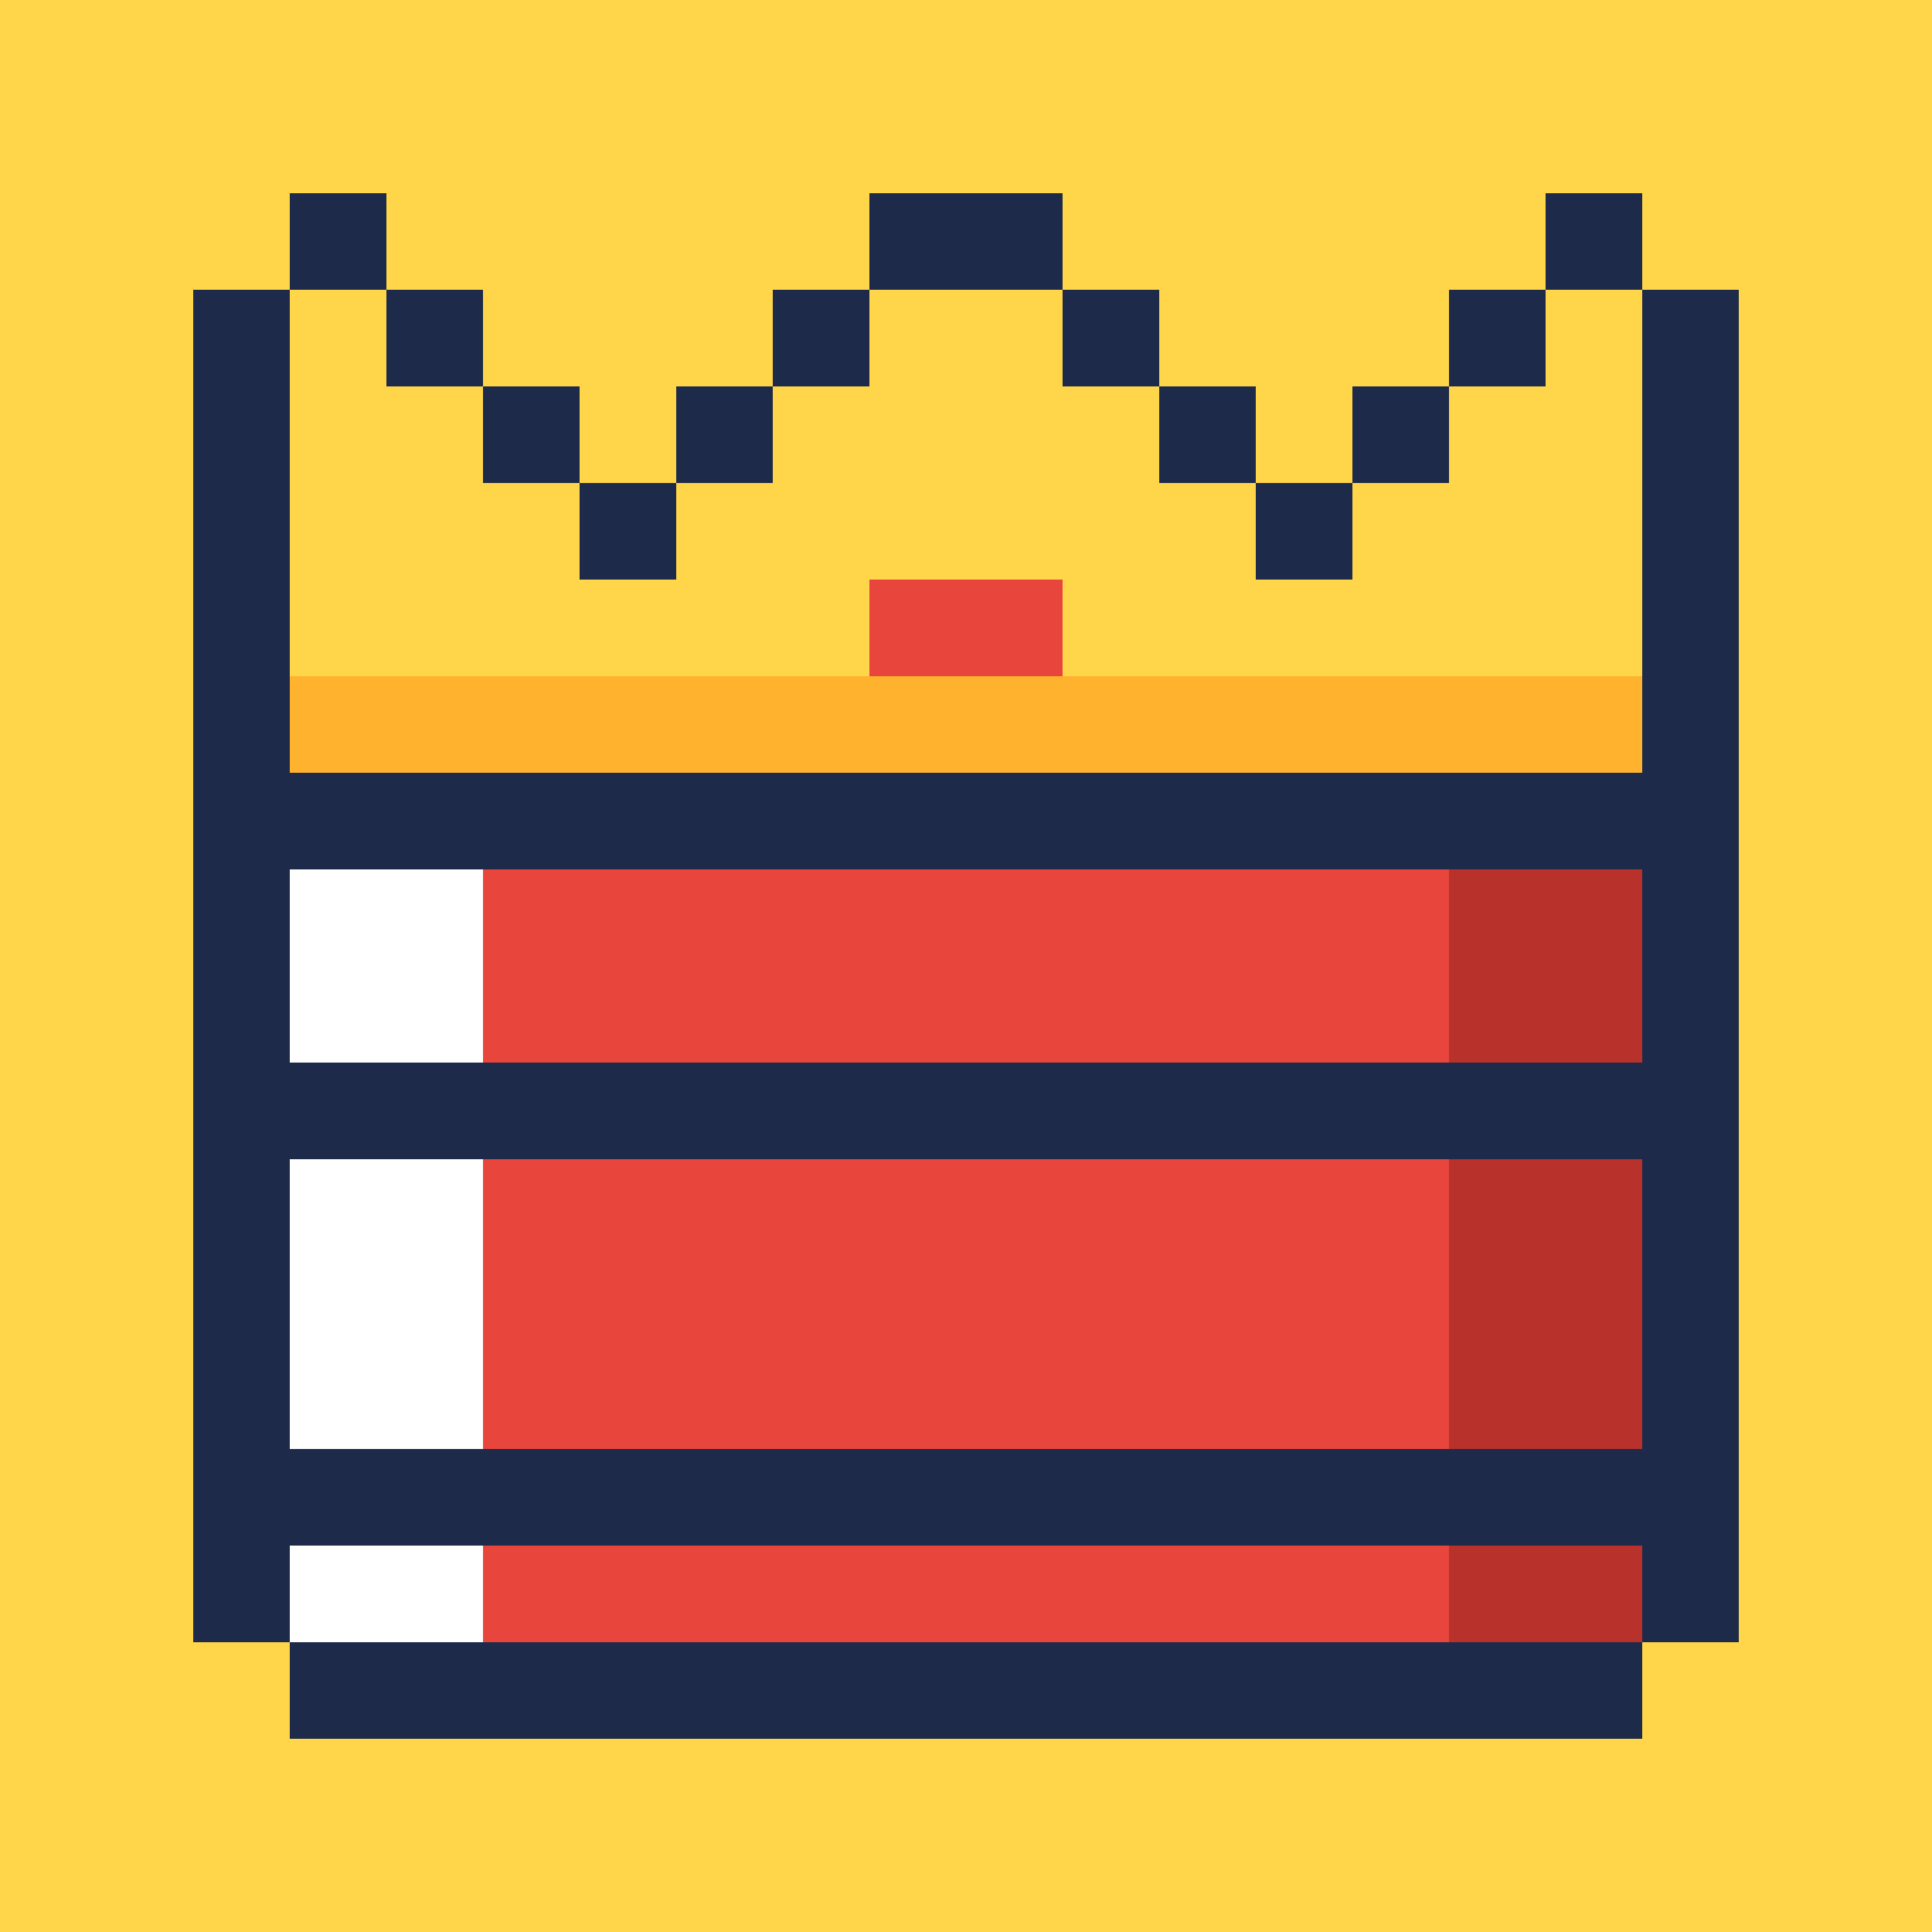
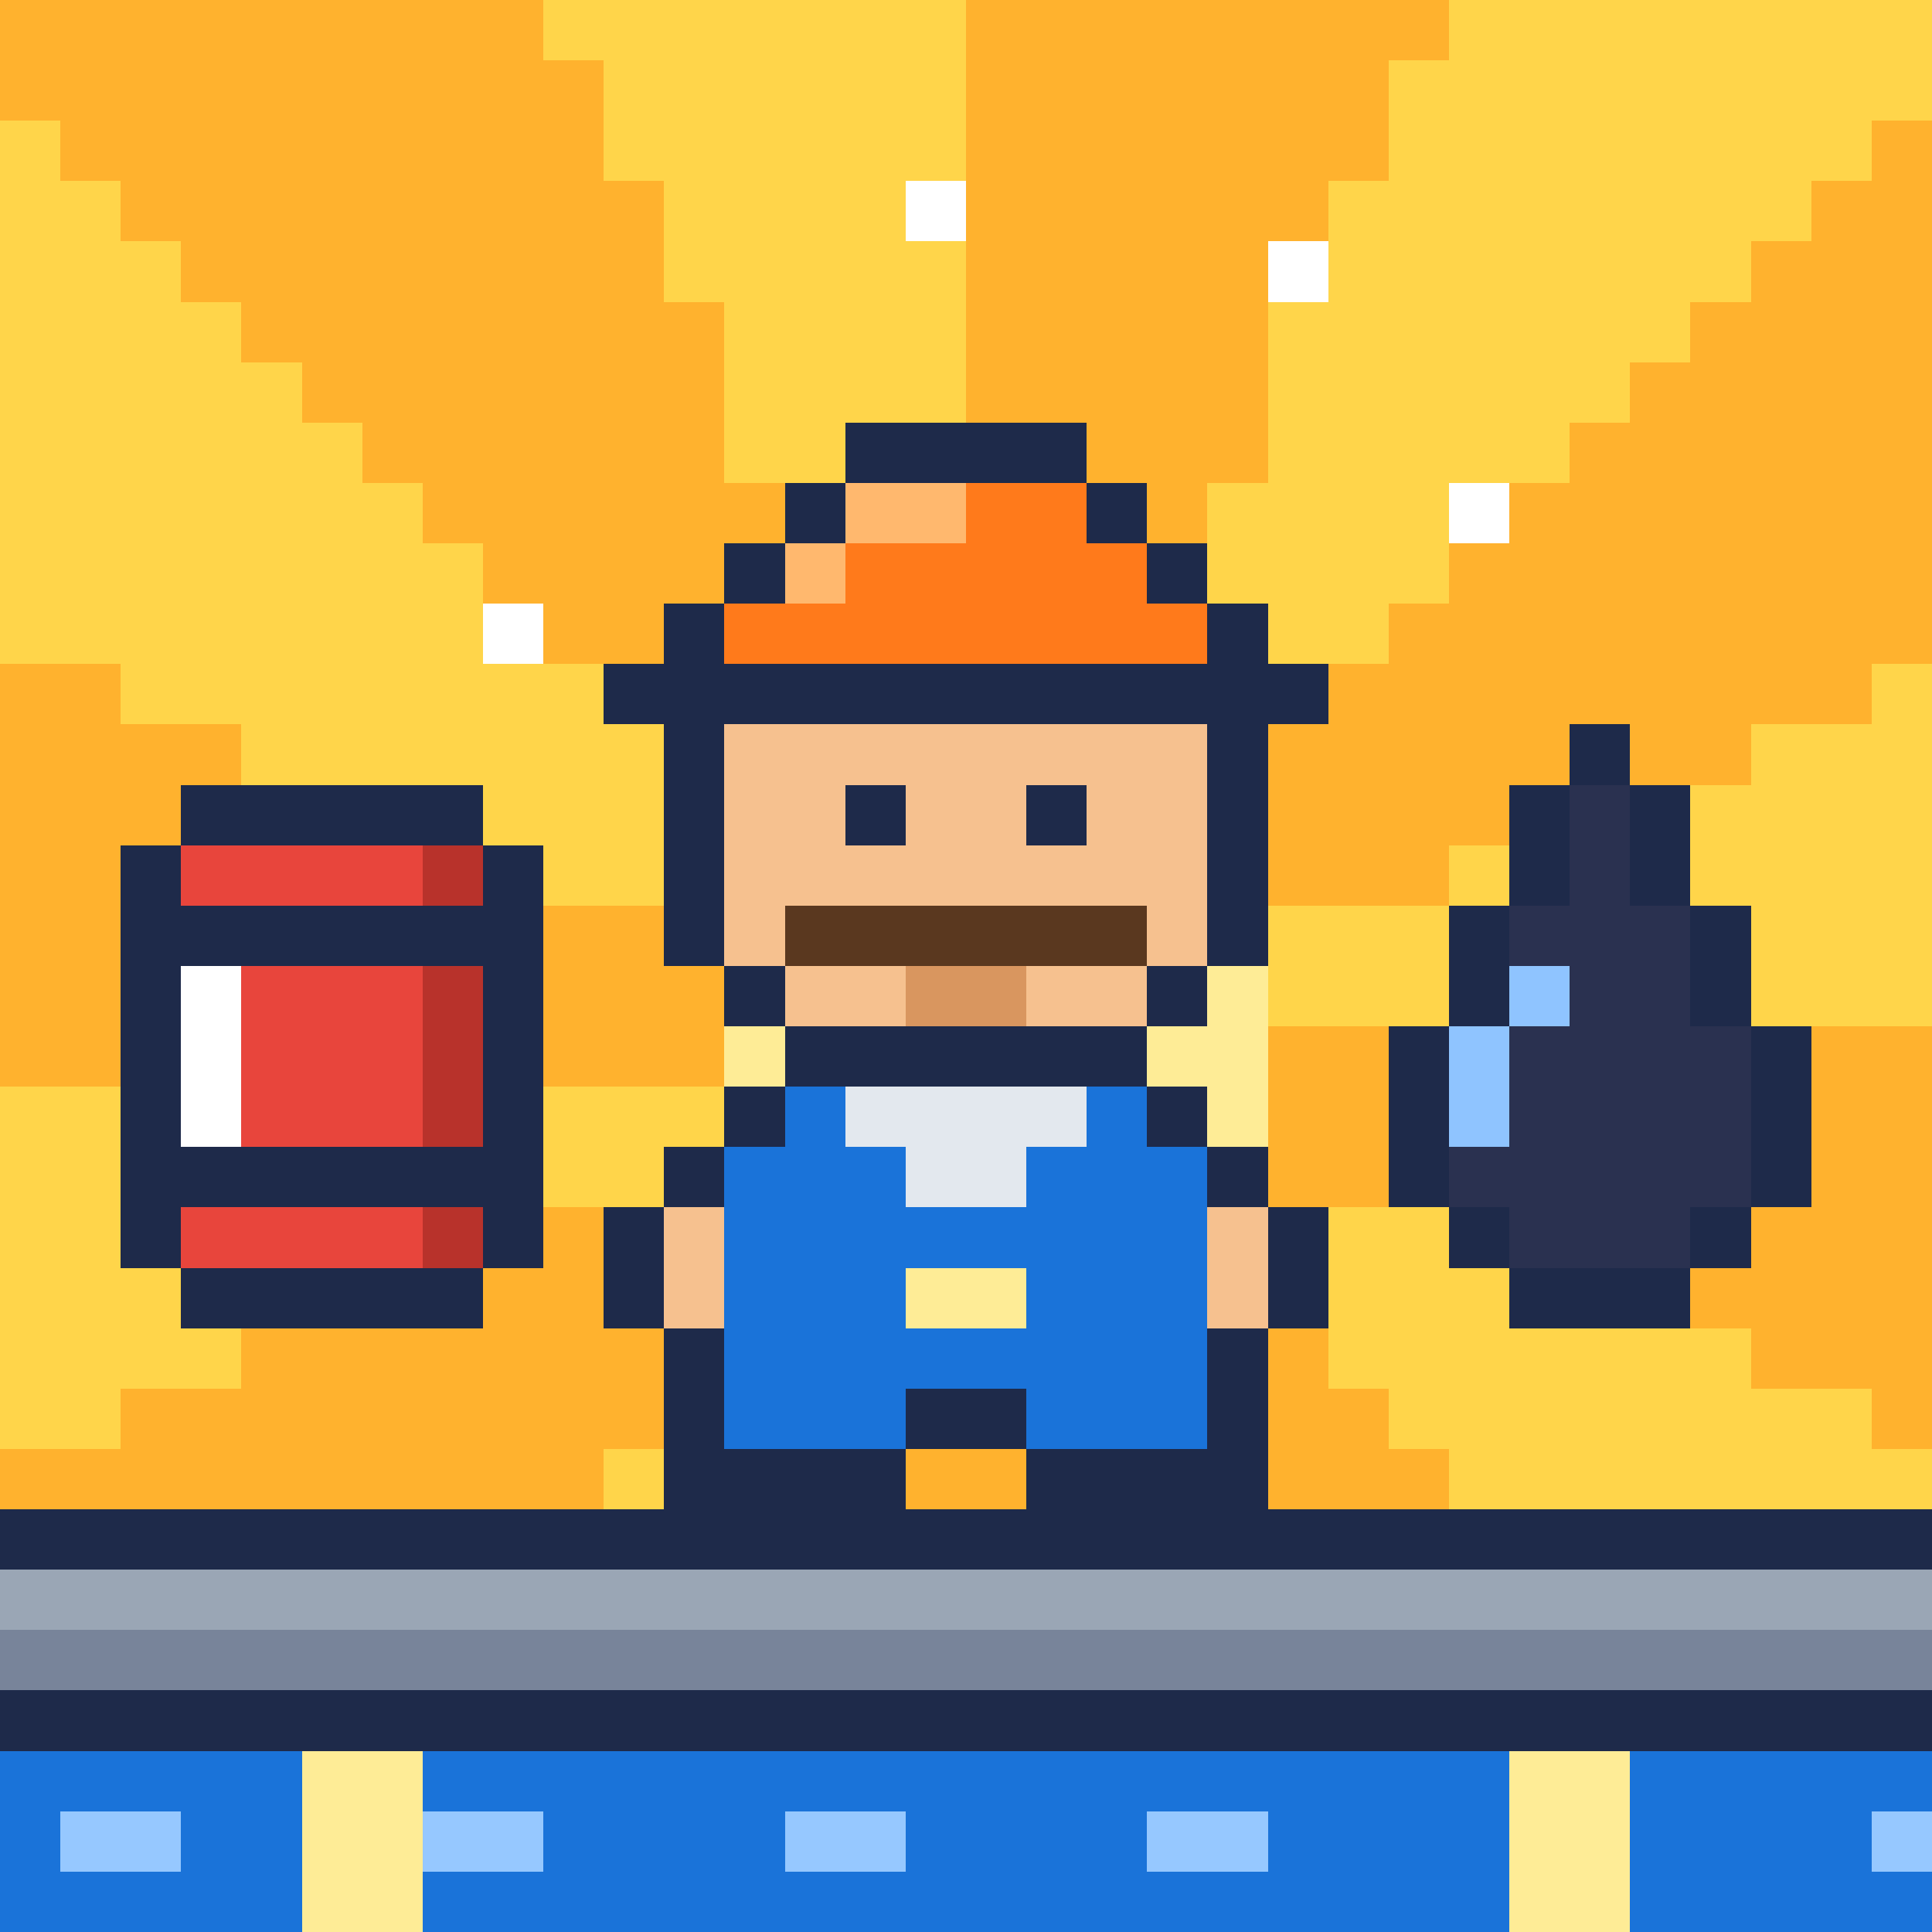
- <svg xmlns="http://www.w3.org/2000/svg" viewBox="0 0 20 20" shape-rendering="crispEdges">
-   <rect width="20" height="20" fill="#ffd54a" />
-   <rect x="3" y="2" width="1" height="1" fill="#1e2a4a" />
-   <rect x="9" y="2" width="1" height="1" fill="#1e2a4a" />
-   <rect x="10" y="2" width="1" height="1" fill="#1e2a4a" />
-   <rect x="16" y="2" width="1" height="1" fill="#1e2a4a" />
-   <rect x="2" y="3" width="1" height="1" fill="#1e2a4a" />
-   <rect x="3" y="3" width="1" height="1" fill="#ffd54a" />
-   <rect x="4" y="3" width="1" height="1" fill="#1e2a4a" />
-   <rect x="8" y="3" width="1" height="1" fill="#1e2a4a" />
-   <rect x="9" y="3" width="1" height="1" fill="#ffd54a" />
-   <rect x="10" y="3" width="1" height="1" fill="#ffd54a" />
-   <rect x="11" y="3" width="1" height="1" fill="#1e2a4a" />
-   <rect x="15" y="3" width="1" height="1" fill="#1e2a4a" />
-   <rect x="16" y="3" width="1" height="1" fill="#ffd54a" />
-   <rect x="17" y="3" width="1" height="1" fill="#1e2a4a" />
-   <rect x="2" y="4" width="1" height="1" fill="#1e2a4a" />
-   <rect x="3" y="4" width="1" height="1" fill="#ffd54a" />
-   <rect x="4" y="4" width="1" height="1" fill="#ffd54a" />
-   <rect x="5" y="4" width="1" height="1" fill="#1e2a4a" />
-   <rect x="7" y="4" width="1" height="1" fill="#1e2a4a" />
-   <rect x="8" y="4" width="1" height="1" fill="#ffd54a" />
-   <rect x="9" y="4" width="1" height="1" fill="#ffd54a" />
-   <rect x="10" y="4" width="1" height="1" fill="#ffd54a" />
-   <rect x="11" y="4" width="1" height="1" fill="#ffd54a" />
-   <rect x="12" y="4" width="1" height="1" fill="#1e2a4a" />
-   <rect x="14" y="4" width="1" height="1" fill="#1e2a4a" />
-   <rect x="15" y="4" width="1" height="1" fill="#ffd54a" />
-   <rect x="16" y="4" width="1" height="1" fill="#ffd54a" />
-   <rect x="17" y="4" width="1" height="1" fill="#1e2a4a" />
-   <rect x="2" y="5" width="1" height="1" fill="#1e2a4a" />
-   <rect x="3" y="5" width="1" height="1" fill="#ffd54a" />
-   <rect x="4" y="5" width="1" height="1" fill="#ffd54a" />
-   <rect x="5" y="5" width="1" height="1" fill="#ffd54a" />
-   <rect x="6" y="5" width="1" height="1" fill="#1e2a4a" />
-   <rect x="7" y="5" width="1" height="1" fill="#ffd54a" />
-   <rect x="8" y="5" width="1" height="1" fill="#ffd54a" />
-   <rect x="9" y="5" width="1" height="1" fill="#ffd54a" />
-   <rect x="10" y="5" width="1" height="1" fill="#ffd54a" />
-   <rect x="11" y="5" width="1" height="1" fill="#ffd54a" />
-   <rect x="12" y="5" width="1" height="1" fill="#ffd54a" />
-   <rect x="13" y="5" width="1" height="1" fill="#1e2a4a" />
-   <rect x="14" y="5" width="1" height="1" fill="#ffd54a" />
-   <rect x="15" y="5" width="1" height="1" fill="#ffd54a" />
-   <rect x="16" y="5" width="1" height="1" fill="#ffd54a" />
-   <rect x="17" y="5" width="1" height="1" fill="#1e2a4a" />
-   <rect x="2" y="6" width="1" height="1" fill="#1e2a4a" />
-   <rect x="3" y="6" width="1" height="1" fill="#ffd54a" />
-   <rect x="4" y="6" width="1" height="1" fill="#ffd54a" />
-   <rect x="5" y="6" width="1" height="1" fill="#ffd54a" />
-   <rect x="6" y="6" width="1" height="1" fill="#ffd54a" />
-   <rect x="7" y="6" width="1" height="1" fill="#ffd54a" />
-   <rect x="8" y="6" width="1" height="1" fill="#ffd54a" />
-   <rect x="9" y="6" width="1" height="1" fill="#e8453c" />
-   <rect x="10" y="6" width="1" height="1" fill="#e8453c" />
-   <rect x="11" y="6" width="1" height="1" fill="#ffd54a" />
-   <rect x="12" y="6" width="1" height="1" fill="#ffd54a" />
-   <rect x="13" y="6" width="1" height="1" fill="#ffd54a" />
-   <rect x="14" y="6" width="1" height="1" fill="#ffd54a" />
-   <rect x="15" y="6" width="1" height="1" fill="#ffd54a" />
-   <rect x="16" y="6" width="1" height="1" fill="#ffd54a" />
-   <rect x="17" y="6" width="1" height="1" fill="#1e2a4a" />
-   <rect x="2" y="7" width="1" height="1" fill="#1e2a4a" />
-   <rect x="3" y="7" width="1" height="1" fill="#ffb22e" />
-   <rect x="4" y="7" width="1" height="1" fill="#ffb22e" />
-   <rect x="5" y="7" width="1" height="1" fill="#ffb22e" />
-   <rect x="6" y="7" width="1" height="1" fill="#ffb22e" />
-   <rect x="7" y="7" width="1" height="1" fill="#ffb22e" />
-   <rect x="8" y="7" width="1" height="1" fill="#ffb22e" />
-   <rect x="9" y="7" width="1" height="1" fill="#ffb22e" />
-   <rect x="10" y="7" width="1" height="1" fill="#ffb22e" />
-   <rect x="11" y="7" width="1" height="1" fill="#ffb22e" />
-   <rect x="12" y="7" width="1" height="1" fill="#ffb22e" />
-   <rect x="13" y="7" width="1" height="1" fill="#ffb22e" />
-   <rect x="14" y="7" width="1" height="1" fill="#ffb22e" />
-   <rect x="15" y="7" width="1" height="1" fill="#ffb22e" />
-   <rect x="16" y="7" width="1" height="1" fill="#ffb22e" />
-   <rect x="17" y="7" width="1" height="1" fill="#1e2a4a" />
-   <rect x="2" y="8" width="1" height="1" fill="#1e2a4a" />
-   <rect x="3" y="8" width="1" height="1" fill="#1e2a4a" />
-   <rect x="4" y="8" width="1" height="1" fill="#1e2a4a" />
-   <rect x="5" y="8" width="1" height="1" fill="#1e2a4a" />
-   <rect x="6" y="8" width="1" height="1" fill="#1e2a4a" />
-   <rect x="7" y="8" width="1" height="1" fill="#1e2a4a" />
-   <rect x="8" y="8" width="1" height="1" fill="#1e2a4a" />
-   <rect x="9" y="8" width="1" height="1" fill="#1e2a4a" />
-   <rect x="10" y="8" width="1" height="1" fill="#1e2a4a" />
-   <rect x="11" y="8" width="1" height="1" fill="#1e2a4a" />
-   <rect x="12" y="8" width="1" height="1" fill="#1e2a4a" />
+ <svg xmlns="http://www.w3.org/2000/svg" viewBox="0 0 32 32" shape-rendering="crispEdges">
+   <rect x="0" y="0" width="9" height="1" fill="#ffb22e" />
+   <rect x="9" y="0" width="7" height="1" fill="#ffd54a" />
+   <rect x="16" y="0" width="8" height="1" fill="#ffb22e" />
+   <rect x="24" y="0" width="8" height="1" fill="#ffd54a" />
+   <rect x="0" y="1" width="10" height="1" fill="#ffb22e" />
+   <rect x="10" y="1" width="6" height="1" fill="#ffd54a" />
+   <rect x="16" y="1" width="7" height="1" fill="#ffb22e" />
+   <rect x="23" y="1" width="9" height="1" fill="#ffd54a" />
+   <rect x="0" y="2" width="1" height="1" fill="#ffd54a" />
+   <rect x="1" y="2" width="9" height="1" fill="#ffb22e" />
+   <rect x="10" y="2" width="6" height="1" fill="#ffd54a" />
+   <rect x="16" y="2" width="7" height="1" fill="#ffb22e" />
+   <rect x="23" y="2" width="8" height="1" fill="#ffd54a" />
+   <rect x="31" y="2" width="1" height="1" fill="#ffb22e" />
+   <rect x="0" y="3" width="2" height="1" fill="#ffd54a" />
+   <rect x="2" y="3" width="9" height="1" fill="#ffb22e" />
+   <rect x="11" y="3" width="4" height="1" fill="#ffd54a" />
+   <rect x="15" y="3" width="1" height="1" fill="#ffffff" />
+   <rect x="16" y="3" width="6" height="1" fill="#ffb22e" />
+   <rect x="22" y="3" width="8" height="1" fill="#ffd54a" />
+   <rect x="30" y="3" width="2" height="1" fill="#ffb22e" />
+   <rect x="0" y="4" width="3" height="1" fill="#ffd54a" />
+   <rect x="3" y="4" width="8" height="1" fill="#ffb22e" />
+   <rect x="11" y="4" width="5" height="1" fill="#ffd54a" />
+   <rect x="16" y="4" width="5" height="1" fill="#ffb22e" />
+   <rect x="21" y="4" width="1" height="1" fill="#ffffff" />
+   <rect x="22" y="4" width="7" height="1" fill="#ffd54a" />
+   <rect x="29" y="4" width="3" height="1" fill="#ffb22e" />
+   <rect x="0" y="5" width="4" height="1" fill="#ffd54a" />
+   <rect x="4" y="5" width="8" height="1" fill="#ffb22e" />
+   <rect x="12" y="5" width="4" height="1" fill="#ffd54a" />
+   <rect x="16" y="5" width="5" height="1" fill="#ffb22e" />
+   <rect x="21" y="5" width="7" height="1" fill="#ffd54a" />
+   <rect x="28" y="5" width="4" height="1" fill="#ffb22e" />
+   <rect x="0" y="6" width="5" height="1" fill="#ffd54a" />
+   <rect x="5" y="6" width="7" height="1" fill="#ffb22e" />
+   <rect x="12" y="6" width="4" height="1" fill="#ffd54a" />
+   <rect x="16" y="6" width="5" height="1" fill="#ffb22e" />
+   <rect x="21" y="6" width="6" height="1" fill="#ffd54a" />
+   <rect x="27" y="6" width="5" height="1" fill="#ffb22e" />
+   <rect x="0" y="7" width="6" height="1" fill="#ffd54a" />
+   <rect x="6" y="7" width="6" height="1" fill="#ffb22e" />
+   <rect x="12" y="7" width="2" height="1" fill="#ffd54a" />
+   <rect x="14" y="7" width="4" height="1" fill="#1e2a4a" />
+   <rect x="18" y="7" width="3" height="1" fill="#ffb22e" />
+   <rect x="21" y="7" width="5" height="1" fill="#ffd54a" />
+   <rect x="26" y="7" width="6" height="1" fill="#ffb22e" />
+   <rect x="0" y="8" width="7" height="1" fill="#ffd54a" />
+   <rect x="7" y="8" width="6" height="1" fill="#ffb22e" />
  <rect x="13" y="8" width="1" height="1" fill="#1e2a4a" />
-   <rect x="14" y="8" width="1" height="1" fill="#1e2a4a" />
-   <rect x="15" y="8" width="1" height="1" fill="#1e2a4a" />
-   <rect x="16" y="8" width="1" height="1" fill="#1e2a4a" />
-   <rect x="17" y="8" width="1" height="1" fill="#1e2a4a" />
-   <rect x="2" y="9" width="1" height="1" fill="#1e2a4a" />
-   <rect x="3" y="9" width="1" height="1" fill="#ffffff" />
-   <rect x="4" y="9" width="1" height="1" fill="#ffffff" />
-   <rect x="5" y="9" width="1" height="1" fill="#e8453c" />
-   <rect x="6" y="9" width="1" height="1" fill="#e8453c" />
-   <rect x="7" y="9" width="1" height="1" fill="#e8453c" />
-   <rect x="8" y="9" width="1" height="1" fill="#e8453c" />
-   <rect x="9" y="9" width="1" height="1" fill="#e8453c" />
-   <rect x="10" y="9" width="1" height="1" fill="#e8453c" />
-   <rect x="11" y="9" width="1" height="1" fill="#e8453c" />
-   <rect x="12" y="9" width="1" height="1" fill="#e8453c" />
-   <rect x="13" y="9" width="1" height="1" fill="#e8453c" />
-   <rect x="14" y="9" width="1" height="1" fill="#e8453c" />
-   <rect x="15" y="9" width="1" height="1" fill="#b8322b" />
-   <rect x="16" y="9" width="1" height="1" fill="#b8322b" />
-   <rect x="17" y="9" width="1" height="1" fill="#1e2a4a" />
-   <rect x="2" y="10" width="1" height="1" fill="#1e2a4a" />
-   <rect x="3" y="10" width="1" height="1" fill="#ffffff" />
-   <rect x="4" y="10" width="1" height="1" fill="#ffffff" />
-   <rect x="5" y="10" width="1" height="1" fill="#e8453c" />
-   <rect x="6" y="10" width="1" height="1" fill="#e8453c" />
-   <rect x="7" y="10" width="1" height="1" fill="#e8453c" />
-   <rect x="8" y="10" width="1" height="1" fill="#e8453c" />
-   <rect x="9" y="10" width="1" height="1" fill="#e8453c" />
-   <rect x="10" y="10" width="1" height="1" fill="#e8453c" />
-   <rect x="11" y="10" width="1" height="1" fill="#e8453c" />
-   <rect x="12" y="10" width="1" height="1" fill="#e8453c" />
-   <rect x="13" y="10" width="1" height="1" fill="#e8453c" />
-   <rect x="14" y="10" width="1" height="1" fill="#e8453c" />
-   <rect x="15" y="10" width="1" height="1" fill="#b8322b" />
-   <rect x="16" y="10" width="1" height="1" fill="#b8322b" />
-   <rect x="17" y="10" width="1" height="1" fill="#1e2a4a" />
-   <rect x="2" y="11" width="1" height="1" fill="#1e2a4a" />
-   <rect x="3" y="11" width="1" height="1" fill="#1e2a4a" />
-   <rect x="4" y="11" width="1" height="1" fill="#1e2a4a" />
-   <rect x="5" y="11" width="1" height="1" fill="#1e2a4a" />
-   <rect x="6" y="11" width="1" height="1" fill="#1e2a4a" />
-   <rect x="7" y="11" width="1" height="1" fill="#1e2a4a" />
-   <rect x="8" y="11" width="1" height="1" fill="#1e2a4a" />
-   <rect x="9" y="11" width="1" height="1" fill="#1e2a4a" />
-   <rect x="10" y="11" width="1" height="1" fill="#1e2a4a" />
-   <rect x="11" y="11" width="1" height="1" fill="#1e2a4a" />
-   <rect x="12" y="11" width="1" height="1" fill="#1e2a4a" />
-   <rect x="13" y="11" width="1" height="1" fill="#1e2a4a" />
-   <rect x="14" y="11" width="1" height="1" fill="#1e2a4a" />
-   <rect x="15" y="11" width="1" height="1" fill="#1e2a4a" />
-   <rect x="16" y="11" width="1" height="1" fill="#1e2a4a" />
-   <rect x="17" y="11" width="1" height="1" fill="#1e2a4a" />
-   <rect x="2" y="12" width="1" height="1" fill="#1e2a4a" />
-   <rect x="3" y="12" width="1" height="1" fill="#ffffff" />
-   <rect x="4" y="12" width="1" height="1" fill="#ffffff" />
-   <rect x="5" y="12" width="1" height="1" fill="#e8453c" />
-   <rect x="6" y="12" width="1" height="1" fill="#e8453c" />
-   <rect x="7" y="12" width="1" height="1" fill="#e8453c" />
-   <rect x="8" y="12" width="1" height="1" fill="#e8453c" />
-   <rect x="9" y="12" width="1" height="1" fill="#e8453c" />
-   <rect x="10" y="12" width="1" height="1" fill="#e8453c" />
-   <rect x="11" y="12" width="1" height="1" fill="#e8453c" />
-   <rect x="12" y="12" width="1" height="1" fill="#e8453c" />
-   <rect x="13" y="12" width="1" height="1" fill="#e8453c" />
-   <rect x="14" y="12" width="1" height="1" fill="#e8453c" />
-   <rect x="15" y="12" width="1" height="1" fill="#b8322b" />
-   <rect x="16" y="12" width="1" height="1" fill="#b8322b" />
-   <rect x="17" y="12" width="1" height="1" fill="#1e2a4a" />
-   <rect x="2" y="13" width="1" height="1" fill="#1e2a4a" />
-   <rect x="3" y="13" width="1" height="1" fill="#ffffff" />
-   <rect x="4" y="13" width="1" height="1" fill="#ffffff" />
-   <rect x="5" y="13" width="1" height="1" fill="#e8453c" />
-   <rect x="6" y="13" width="1" height="1" fill="#e8453c" />
-   <rect x="7" y="13" width="1" height="1" fill="#e8453c" />
-   <rect x="8" y="13" width="1" height="1" fill="#e8453c" />
-   <rect x="9" y="13" width="1" height="1" fill="#e8453c" />
-   <rect x="10" y="13" width="1" height="1" fill="#e8453c" />
-   <rect x="11" y="13" width="1" height="1" fill="#e8453c" />
-   <rect x="12" y="13" width="1" height="1" fill="#e8453c" />
-   <rect x="13" y="13" width="1" height="1" fill="#e8453c" />
-   <rect x="14" y="13" width="1" height="1" fill="#e8453c" />
-   <rect x="15" y="13" width="1" height="1" fill="#b8322b" />
-   <rect x="16" y="13" width="1" height="1" fill="#b8322b" />
+   <rect x="14" y="8" width="2" height="1" fill="#ffb86e" />
+   <rect x="16" y="8" width="2" height="1" fill="#ff7a1b" />
+   <rect x="18" y="8" width="1" height="1" fill="#1e2a4a" />
+   <rect x="19" y="8" width="1" height="1" fill="#ffb22e" />
+   <rect x="20" y="8" width="4" height="1" fill="#ffd54a" />
+   <rect x="24" y="8" width="1" height="1" fill="#ffffff" />
+   <rect x="25" y="8" width="7" height="1" fill="#ffb22e" />
+   <rect x="0" y="9" width="8" height="1" fill="#ffd54a" />
+   <rect x="8" y="9" width="4" height="1" fill="#ffb22e" />
+   <rect x="12" y="9" width="1" height="1" fill="#1e2a4a" />
+   <rect x="13" y="9" width="1" height="1" fill="#ffb86e" />
+   <rect x="14" y="9" width="5" height="1" fill="#ff7a1b" />
+   <rect x="19" y="9" width="1" height="1" fill="#1e2a4a" />
+   <rect x="20" y="9" width="4" height="1" fill="#ffd54a" />
+   <rect x="24" y="9" width="8" height="1" fill="#ffb22e" />
+   <rect x="0" y="10" width="8" height="1" fill="#ffd54a" />
+   <rect x="8" y="10" width="1" height="1" fill="#ffffff" />
+   <rect x="9" y="10" width="2" height="1" fill="#ffb22e" />
+   <rect x="11" y="10" width="1" height="1" fill="#1e2a4a" />
+   <rect x="12" y="10" width="8" height="1" fill="#ff7a1b" />
+   <rect x="20" y="10" width="1" height="1" fill="#1e2a4a" />
+   <rect x="21" y="10" width="2" height="1" fill="#ffd54a" />
+   <rect x="23" y="10" width="9" height="1" fill="#ffb22e" />
+   <rect x="0" y="11" width="2" height="1" fill="#ffb22e" />
+   <rect x="2" y="11" width="8" height="1" fill="#ffd54a" />
+   <rect x="10" y="11" width="12" height="1" fill="#1e2a4a" />
+   <rect x="22" y="11" width="9" height="1" fill="#ffb22e" />
+   <rect x="31" y="11" width="1" height="1" fill="#ffd54a" />
+   <rect x="0" y="12" width="4" height="1" fill="#ffb22e" />
+   <rect x="4" y="12" width="7" height="1" fill="#ffd54a" />
+   <rect x="11" y="12" width="1" height="1" fill="#1e2a4a" />
+   <rect x="12" y="12" width="8" height="1" fill="#f6c18f" />
+   <rect x="20" y="12" width="1" height="1" fill="#1e2a4a" />
+   <rect x="21" y="12" width="5" height="1" fill="#ffb22e" />
+   <rect x="26" y="12" width="1" height="1" fill="#1e2a4a" />
+   <rect x="27" y="12" width="2" height="1" fill="#ffb22e" />
+   <rect x="29" y="12" width="3" height="1" fill="#ffd54a" />
+   <rect x="0" y="13" width="3" height="1" fill="#ffb22e" />
+   <rect x="3" y="13" width="5" height="1" fill="#1e2a4a" />
+   <rect x="8" y="13" width="3" height="1" fill="#ffd54a" />
+   <rect x="11" y="13" width="1" height="1" fill="#1e2a4a" />
+   <rect x="12" y="13" width="2" height="1" fill="#f6c18f" />
+   <rect x="14" y="13" width="1" height="1" fill="#1e2a4a" />
+   <rect x="15" y="13" width="2" height="1" fill="#f6c18f" />
  <rect x="17" y="13" width="1" height="1" fill="#1e2a4a" />
+   <rect x="18" y="13" width="2" height="1" fill="#f6c18f" />
+   <rect x="20" y="13" width="1" height="1" fill="#1e2a4a" />
+   <rect x="21" y="13" width="4" height="1" fill="#ffb22e" />
+   <rect x="25" y="13" width="1" height="1" fill="#1e2a4a" />
+   <rect x="26" y="13" width="1" height="1" fill="#2a3150" />
+   <rect x="27" y="13" width="1" height="1" fill="#1e2a4a" />
+   <rect x="28" y="13" width="4" height="1" fill="#ffd54a" />
+   <rect x="0" y="14" width="2" height="1" fill="#ffb22e" />
  <rect x="2" y="14" width="1" height="1" fill="#1e2a4a" />
-   <rect x="3" y="14" width="1" height="1" fill="#ffffff" />
-   <rect x="4" y="14" width="1" height="1" fill="#ffffff" />
-   <rect x="5" y="14" width="1" height="1" fill="#e8453c" />
-   <rect x="6" y="14" width="1" height="1" fill="#e8453c" />
-   <rect x="7" y="14" width="1" height="1" fill="#e8453c" />
-   <rect x="8" y="14" width="1" height="1" fill="#e8453c" />
-   <rect x="9" y="14" width="1" height="1" fill="#e8453c" />
-   <rect x="10" y="14" width="1" height="1" fill="#e8453c" />
-   <rect x="11" y="14" width="1" height="1" fill="#e8453c" />
-   <rect x="12" y="14" width="1" height="1" fill="#e8453c" />
-   <rect x="13" y="14" width="1" height="1" fill="#e8453c" />
-   <rect x="14" y="14" width="1" height="1" fill="#e8453c" />
-   <rect x="15" y="14" width="1" height="1" fill="#b8322b" />
-   <rect x="16" y="14" width="1" height="1" fill="#b8322b" />
-   <rect x="17" y="14" width="1" height="1" fill="#1e2a4a" />
-   <rect x="2" y="15" width="1" height="1" fill="#1e2a4a" />
-   <rect x="3" y="15" width="1" height="1" fill="#1e2a4a" />
-   <rect x="4" y="15" width="1" height="1" fill="#1e2a4a" />
-   <rect x="5" y="15" width="1" height="1" fill="#1e2a4a" />
-   <rect x="6" y="15" width="1" height="1" fill="#1e2a4a" />
-   <rect x="7" y="15" width="1" height="1" fill="#1e2a4a" />
-   <rect x="8" y="15" width="1" height="1" fill="#1e2a4a" />
-   <rect x="9" y="15" width="1" height="1" fill="#1e2a4a" />
-   <rect x="10" y="15" width="1" height="1" fill="#1e2a4a" />
+   <rect x="3" y="14" width="4" height="1" fill="#e8453c" />
+   <rect x="7" y="14" width="1" height="1" fill="#b8322b" />
+   <rect x="8" y="14" width="1" height="1" fill="#1e2a4a" />
+   <rect x="9" y="14" width="2" height="1" fill="#ffd54a" />
+   <rect x="11" y="14" width="1" height="1" fill="#1e2a4a" />
+   <rect x="12" y="14" width="8" height="1" fill="#f6c18f" />
+   <rect x="20" y="14" width="1" height="1" fill="#1e2a4a" />
+   <rect x="21" y="14" width="3" height="1" fill="#ffb22e" />
+   <rect x="24" y="14" width="1" height="1" fill="#ffd54a" />
+   <rect x="25" y="14" width="1" height="1" fill="#1e2a4a" />
+   <rect x="26" y="14" width="1" height="1" fill="#2a3150" />
+   <rect x="27" y="14" width="1" height="1" fill="#1e2a4a" />
+   <rect x="28" y="14" width="4" height="1" fill="#ffd54a" />
+   <rect x="0" y="15" width="2" height="1" fill="#ffb22e" />
+   <rect x="2" y="15" width="7" height="1" fill="#1e2a4a" />
+   <rect x="9" y="15" width="2" height="1" fill="#ffb22e" />
  <rect x="11" y="15" width="1" height="1" fill="#1e2a4a" />
-   <rect x="12" y="15" width="1" height="1" fill="#1e2a4a" />
-   <rect x="13" y="15" width="1" height="1" fill="#1e2a4a" />
-   <rect x="14" y="15" width="1" height="1" fill="#1e2a4a" />
-   <rect x="15" y="15" width="1" height="1" fill="#1e2a4a" />
-   <rect x="16" y="15" width="1" height="1" fill="#1e2a4a" />
-   <rect x="17" y="15" width="1" height="1" fill="#1e2a4a" />
+   <rect x="12" y="15" width="1" height="1" fill="#f6c18f" />
+   <rect x="13" y="15" width="6" height="1" fill="#5a381f" />
+   <rect x="19" y="15" width="1" height="1" fill="#f6c18f" />
+   <rect x="20" y="15" width="1" height="1" fill="#1e2a4a" />
+   <rect x="21" y="15" width="3" height="1" fill="#ffd54a" />
+   <rect x="24" y="15" width="1" height="1" fill="#1e2a4a" />
+   <rect x="25" y="15" width="3" height="1" fill="#2a3150" />
+   <rect x="28" y="15" width="1" height="1" fill="#1e2a4a" />
+   <rect x="29" y="15" width="3" height="1" fill="#ffd54a" />
+   <rect x="0" y="16" width="2" height="1" fill="#ffb22e" />
  <rect x="2" y="16" width="1" height="1" fill="#1e2a4a" />
  <rect x="3" y="16" width="1" height="1" fill="#ffffff" />
-   <rect x="4" y="16" width="1" height="1" fill="#ffffff" />
-   <rect x="5" y="16" width="1" height="1" fill="#e8453c" />
-   <rect x="6" y="16" width="1" height="1" fill="#e8453c" />
-   <rect x="7" y="16" width="1" height="1" fill="#e8453c" />
-   <rect x="8" y="16" width="1" height="1" fill="#e8453c" />
-   <rect x="9" y="16" width="1" height="1" fill="#e8453c" />
-   <rect x="10" y="16" width="1" height="1" fill="#e8453c" />
-   <rect x="11" y="16" width="1" height="1" fill="#e8453c" />
-   <rect x="12" y="16" width="1" height="1" fill="#e8453c" />
-   <rect x="13" y="16" width="1" height="1" fill="#e8453c" />
-   <rect x="14" y="16" width="1" height="1" fill="#e8453c" />
-   <rect x="15" y="16" width="1" height="1" fill="#b8322b" />
-   <rect x="16" y="16" width="1" height="1" fill="#b8322b" />
-   <rect x="17" y="16" width="1" height="1" fill="#1e2a4a" />
-   <rect x="3" y="17" width="1" height="1" fill="#1e2a4a" />
-   <rect x="4" y="17" width="1" height="1" fill="#1e2a4a" />
-   <rect x="5" y="17" width="1" height="1" fill="#1e2a4a" />
-   <rect x="6" y="17" width="1" height="1" fill="#1e2a4a" />
-   <rect x="7" y="17" width="1" height="1" fill="#1e2a4a" />
+   <rect x="4" y="16" width="3" height="1" fill="#e8453c" />
+   <rect x="7" y="16" width="1" height="1" fill="#b8322b" />
+   <rect x="8" y="16" width="1" height="1" fill="#1e2a4a" />
+   <rect x="9" y="16" width="3" height="1" fill="#ffb22e" />
+   <rect x="12" y="16" width="1" height="1" fill="#1e2a4a" />
+   <rect x="13" y="16" width="2" height="1" fill="#f6c18f" />
+   <rect x="15" y="16" width="2" height="1" fill="#d9965f" />
+   <rect x="17" y="16" width="2" height="1" fill="#f6c18f" />
+   <rect x="19" y="16" width="1" height="1" fill="#1e2a4a" />
+   <rect x="20" y="16" width="1" height="1" fill="#feec96" />
+   <rect x="21" y="16" width="3" height="1" fill="#ffd54a" />
+   <rect x="24" y="16" width="1" height="1" fill="#1e2a4a" />
+   <rect x="25" y="16" width="1" height="1" fill="#8fc4ff" />
+   <rect x="26" y="16" width="2" height="1" fill="#2a3150" />
+   <rect x="28" y="16" width="1" height="1" fill="#1e2a4a" />
+   <rect x="29" y="16" width="3" height="1" fill="#ffd54a" />
+   <rect x="0" y="17" width="2" height="1" fill="#ffb22e" />
+   <rect x="2" y="17" width="1" height="1" fill="#1e2a4a" />
+   <rect x="3" y="17" width="1" height="1" fill="#ffffff" />
+   <rect x="4" y="17" width="3" height="1" fill="#e8453c" />
+   <rect x="7" y="17" width="1" height="1" fill="#b8322b" />
  <rect x="8" y="17" width="1" height="1" fill="#1e2a4a" />
-   <rect x="9" y="17" width="1" height="1" fill="#1e2a4a" />
-   <rect x="10" y="17" width="1" height="1" fill="#1e2a4a" />
-   <rect x="11" y="17" width="1" height="1" fill="#1e2a4a" />
-   <rect x="12" y="17" width="1" height="1" fill="#1e2a4a" />
-   <rect x="13" y="17" width="1" height="1" fill="#1e2a4a" />
-   <rect x="14" y="17" width="1" height="1" fill="#1e2a4a" />
-   <rect x="15" y="17" width="1" height="1" fill="#1e2a4a" />
-   <rect x="16" y="17" width="1" height="1" fill="#1e2a4a" />
+   <rect x="9" y="17" width="3" height="1" fill="#ffb22e" />
+   <rect x="12" y="17" width="1" height="1" fill="#feec96" />
+   <rect x="13" y="17" width="6" height="1" fill="#1e2a4a" />
+   <rect x="19" y="17" width="2" height="1" fill="#feec96" />
+   <rect x="21" y="17" width="2" height="1" fill="#ffb22e" />
+   <rect x="23" y="17" width="1" height="1" fill="#1e2a4a" />
+   <rect x="24" y="17" width="1" height="1" fill="#8fc4ff" />
+   <rect x="25" y="17" width="4" height="1" fill="#2a3150" />
+   <rect x="29" y="17" width="1" height="1" fill="#1e2a4a" />
+   <rect x="30" y="17" width="2" height="1" fill="#ffb22e" />
+   <rect x="0" y="18" width="2" height="1" fill="#ffd54a" />
+   <rect x="2" y="18" width="1" height="1" fill="#1e2a4a" />
+   <rect x="3" y="18" width="1" height="1" fill="#ffffff" />
+   <rect x="4" y="18" width="3" height="1" fill="#e8453c" />
+   <rect x="7" y="18" width="1" height="1" fill="#b8322b" />
+   <rect x="8" y="18" width="1" height="1" fill="#1e2a4a" />
+   <rect x="9" y="18" width="3" height="1" fill="#ffd54a" />
+   <rect x="12" y="18" width="1" height="1" fill="#1e2a4a" />
+   <rect x="13" y="18" width="1" height="1" fill="#1a73d9" />
+   <rect x="14" y="18" width="4" height="1" fill="#e3e8ee" />
+   <rect x="18" y="18" width="1" height="1" fill="#1a73d9" />
+   <rect x="19" y="18" width="1" height="1" fill="#1e2a4a" />
+   <rect x="20" y="18" width="1" height="1" fill="#feec96" />
+   <rect x="21" y="18" width="2" height="1" fill="#ffb22e" />
+   <rect x="23" y="18" width="1" height="1" fill="#1e2a4a" />
+   <rect x="24" y="18" width="1" height="1" fill="#8fc4ff" />
+   <rect x="25" y="18" width="4" height="1" fill="#2a3150" />
+   <rect x="29" y="18" width="1" height="1" fill="#1e2a4a" />
+   <rect x="30" y="18" width="2" height="1" fill="#ffb22e" />
+   <rect x="0" y="19" width="2" height="1" fill="#ffd54a" />
+   <rect x="2" y="19" width="7" height="1" fill="#1e2a4a" />
+   <rect x="9" y="19" width="2" height="1" fill="#ffd54a" />
+   <rect x="11" y="19" width="1" height="1" fill="#1e2a4a" />
+   <rect x="12" y="19" width="3" height="1" fill="#1a73d9" />
+   <rect x="15" y="19" width="2" height="1" fill="#e3e8ee" />
+   <rect x="17" y="19" width="3" height="1" fill="#1a73d9" />
+   <rect x="20" y="19" width="1" height="1" fill="#1e2a4a" />
+   <rect x="21" y="19" width="2" height="1" fill="#ffb22e" />
+   <rect x="23" y="19" width="1" height="1" fill="#1e2a4a" />
+   <rect x="24" y="19" width="5" height="1" fill="#2a3150" />
+   <rect x="29" y="19" width="1" height="1" fill="#1e2a4a" />
+   <rect x="30" y="19" width="2" height="1" fill="#ffb22e" />
+   <rect x="0" y="20" width="2" height="1" fill="#ffd54a" />
+   <rect x="2" y="20" width="1" height="1" fill="#1e2a4a" />
+   <rect x="3" y="20" width="4" height="1" fill="#e8453c" />
+   <rect x="7" y="20" width="1" height="1" fill="#b8322b" />
+   <rect x="8" y="20" width="1" height="1" fill="#1e2a4a" />
+   <rect x="9" y="20" width="1" height="1" fill="#ffb22e" />
+   <rect x="10" y="20" width="1" height="1" fill="#1e2a4a" />
+   <rect x="11" y="20" width="1" height="1" fill="#f6c18f" />
+   <rect x="12" y="20" width="8" height="1" fill="#1a73d9" />
+   <rect x="20" y="20" width="1" height="1" fill="#f6c18f" />
+   <rect x="21" y="20" width="1" height="1" fill="#1e2a4a" />
+   <rect x="22" y="20" width="2" height="1" fill="#ffd54a" />
+   <rect x="24" y="20" width="1" height="1" fill="#1e2a4a" />
+   <rect x="25" y="20" width="3" height="1" fill="#2a3150" />
+   <rect x="28" y="20" width="1" height="1" fill="#1e2a4a" />
+   <rect x="29" y="20" width="3" height="1" fill="#ffb22e" />
+   <rect x="0" y="21" width="3" height="1" fill="#ffd54a" />
+   <rect x="3" y="21" width="5" height="1" fill="#1e2a4a" />
+   <rect x="8" y="21" width="2" height="1" fill="#ffb22e" />
+   <rect x="10" y="21" width="1" height="1" fill="#1e2a4a" />
+   <rect x="11" y="21" width="1" height="1" fill="#f6c18f" />
+   <rect x="12" y="21" width="3" height="1" fill="#1a73d9" />
+   <rect x="15" y="21" width="2" height="1" fill="#feec96" />
+   <rect x="17" y="21" width="3" height="1" fill="#1a73d9" />
+   <rect x="20" y="21" width="1" height="1" fill="#f6c18f" />
+   <rect x="21" y="21" width="1" height="1" fill="#1e2a4a" />
+   <rect x="22" y="21" width="3" height="1" fill="#ffd54a" />
+   <rect x="25" y="21" width="3" height="1" fill="#1e2a4a" />
+   <rect x="28" y="21" width="4" height="1" fill="#ffb22e" />
+   <rect x="0" y="22" width="4" height="1" fill="#ffd54a" />
+   <rect x="4" y="22" width="7" height="1" fill="#ffb22e" />
+   <rect x="11" y="22" width="1" height="1" fill="#1e2a4a" />
+   <rect x="12" y="22" width="8" height="1" fill="#1a73d9" />
+   <rect x="20" y="22" width="1" height="1" fill="#1e2a4a" />
+   <rect x="21" y="22" width="1" height="1" fill="#ffb22e" />
+   <rect x="22" y="22" width="7" height="1" fill="#ffd54a" />
+   <rect x="29" y="22" width="3" height="1" fill="#ffb22e" />
+   <rect x="0" y="23" width="2" height="1" fill="#ffd54a" />
+   <rect x="2" y="23" width="9" height="1" fill="#ffb22e" />
+   <rect x="11" y="23" width="1" height="1" fill="#1e2a4a" />
+   <rect x="12" y="23" width="3" height="1" fill="#1a73d9" />
+   <rect x="15" y="23" width="2" height="1" fill="#1e2a4a" />
+   <rect x="17" y="23" width="3" height="1" fill="#1a73d9" />
+   <rect x="20" y="23" width="1" height="1" fill="#1e2a4a" />
+   <rect x="21" y="23" width="2" height="1" fill="#ffb22e" />
+   <rect x="23" y="23" width="8" height="1" fill="#ffd54a" />
+   <rect x="31" y="23" width="1" height="1" fill="#ffb22e" />
+   <rect x="0" y="24" width="10" height="1" fill="#ffb22e" />
+   <rect x="10" y="24" width="1" height="1" fill="#ffd54a" />
+   <rect x="11" y="24" width="4" height="1" fill="#1e2a4a" />
+   <rect x="15" y="24" width="2" height="1" fill="#ffb22e" />
+   <rect x="17" y="24" width="4" height="1" fill="#1e2a4a" />
+   <rect x="21" y="24" width="3" height="1" fill="#ffb22e" />
+   <rect x="24" y="24" width="8" height="1" fill="#ffd54a" />
+   <rect x="0" y="25" width="32" height="1" fill="#1e2a4a" />
+   <rect x="0" y="26" width="32" height="1" fill="#9aa6b5" />
+   <rect x="0" y="27" width="32" height="1" fill="#78849a" />
+   <rect x="0" y="28" width="32" height="1" fill="#1e2a4a" />
+   <rect x="0" y="29" width="5" height="1" fill="#1a73d9" />
+   <rect x="5" y="29" width="2" height="1" fill="#feec96" />
+   <rect x="7" y="29" width="18" height="1" fill="#1a73d9" />
+   <rect x="25" y="29" width="2" height="1" fill="#feec96" />
+   <rect x="27" y="29" width="5" height="1" fill="#1a73d9" />
+   <rect x="0" y="30" width="1" height="1" fill="#1a73d9" />
+   <rect x="1" y="30" width="2" height="1" fill="#96c8ff" />
+   <rect x="3" y="30" width="2" height="1" fill="#1a73d9" />
+   <rect x="5" y="30" width="2" height="1" fill="#feec96" />
+   <rect x="7" y="30" width="2" height="1" fill="#96c8ff" />
+   <rect x="9" y="30" width="4" height="1" fill="#1a73d9" />
+   <rect x="13" y="30" width="2" height="1" fill="#96c8ff" />
+   <rect x="15" y="30" width="4" height="1" fill="#1a73d9" />
+   <rect x="19" y="30" width="2" height="1" fill="#96c8ff" />
+   <rect x="21" y="30" width="4" height="1" fill="#1a73d9" />
+   <rect x="25" y="30" width="2" height="1" fill="#feec96" />
+   <rect x="27" y="30" width="4" height="1" fill="#1a73d9" />
+   <rect x="31" y="30" width="1" height="1" fill="#96c8ff" />
+   <rect x="0" y="31" width="5" height="1" fill="#1a73d9" />
+   <rect x="5" y="31" width="2" height="1" fill="#feec96" />
+   <rect x="7" y="31" width="18" height="1" fill="#1a73d9" />
+   <rect x="25" y="31" width="2" height="1" fill="#feec96" />
+   <rect x="27" y="31" width="5" height="1" fill="#1a73d9" />
</svg>
